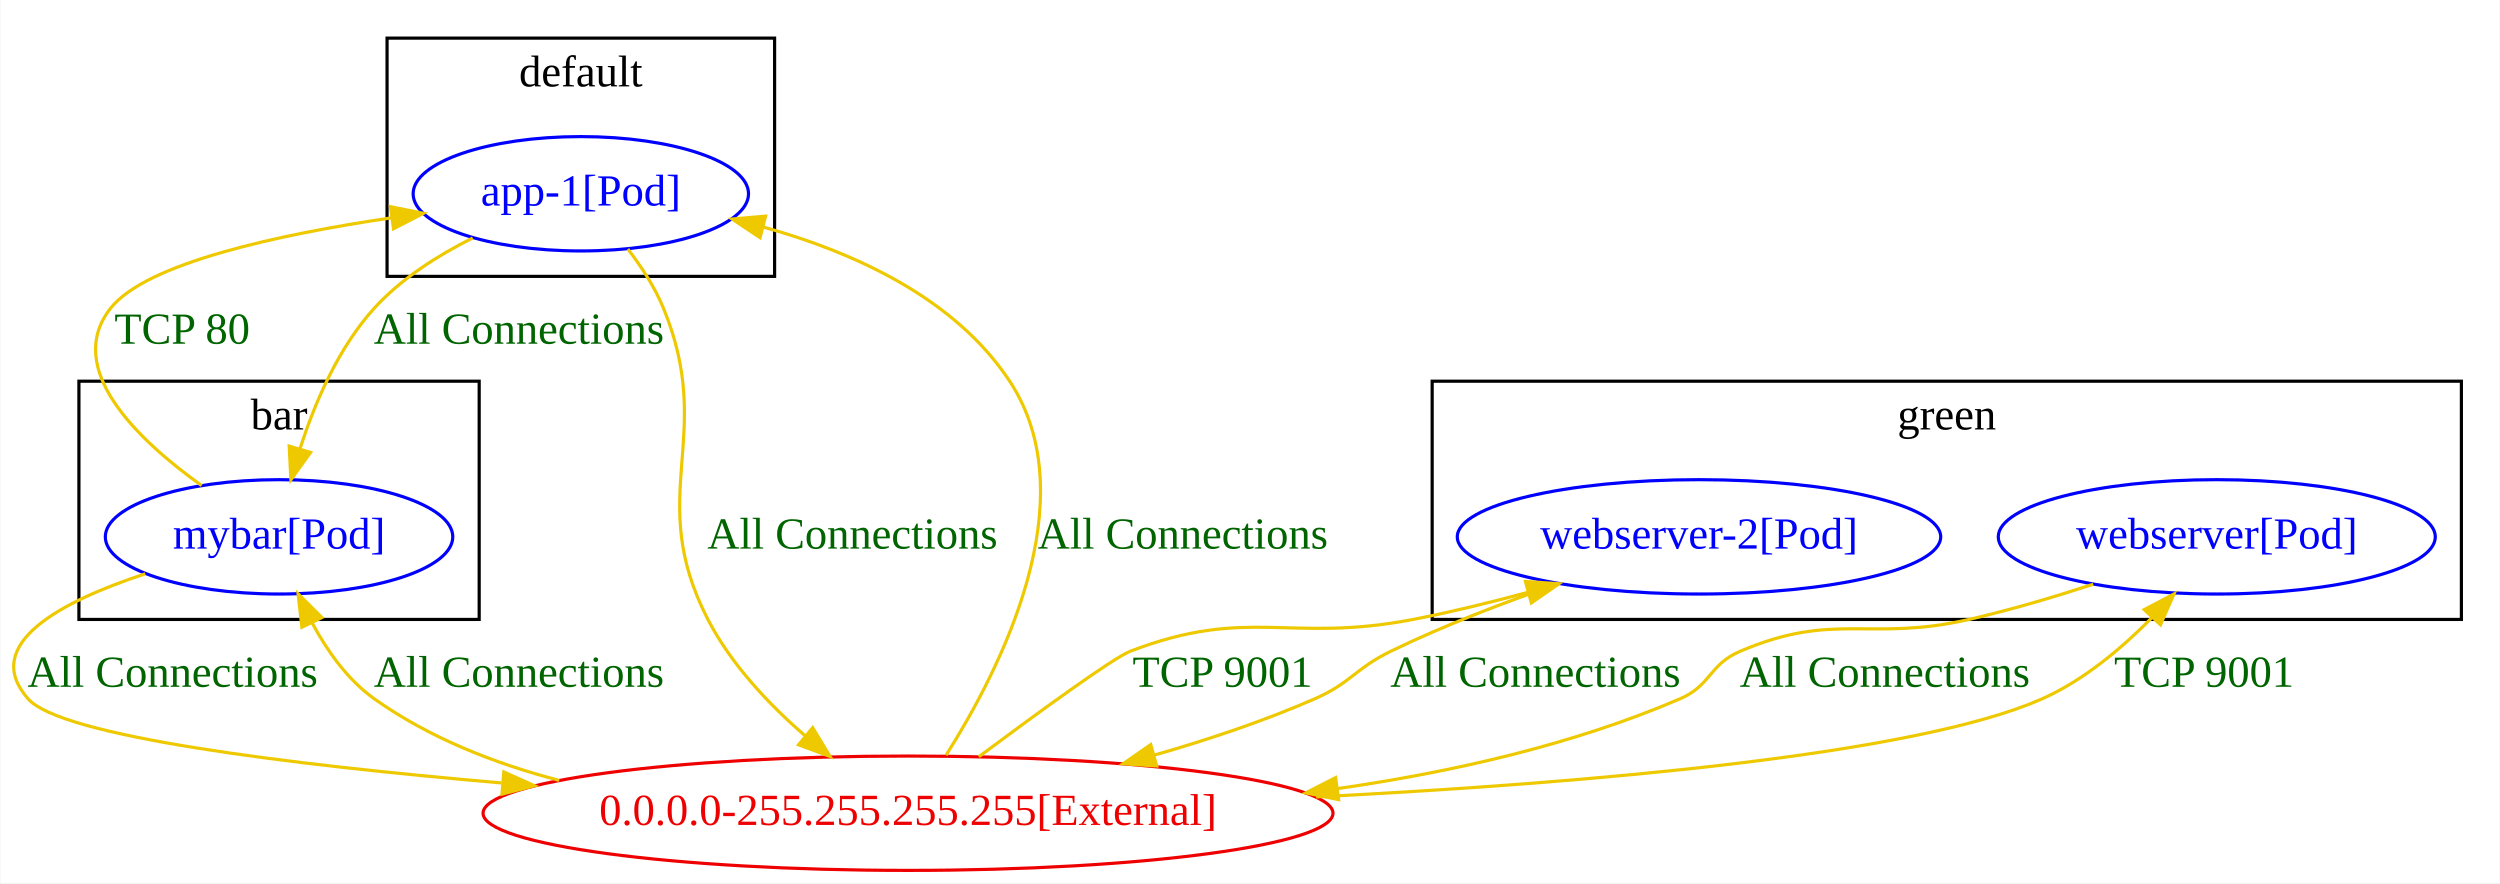
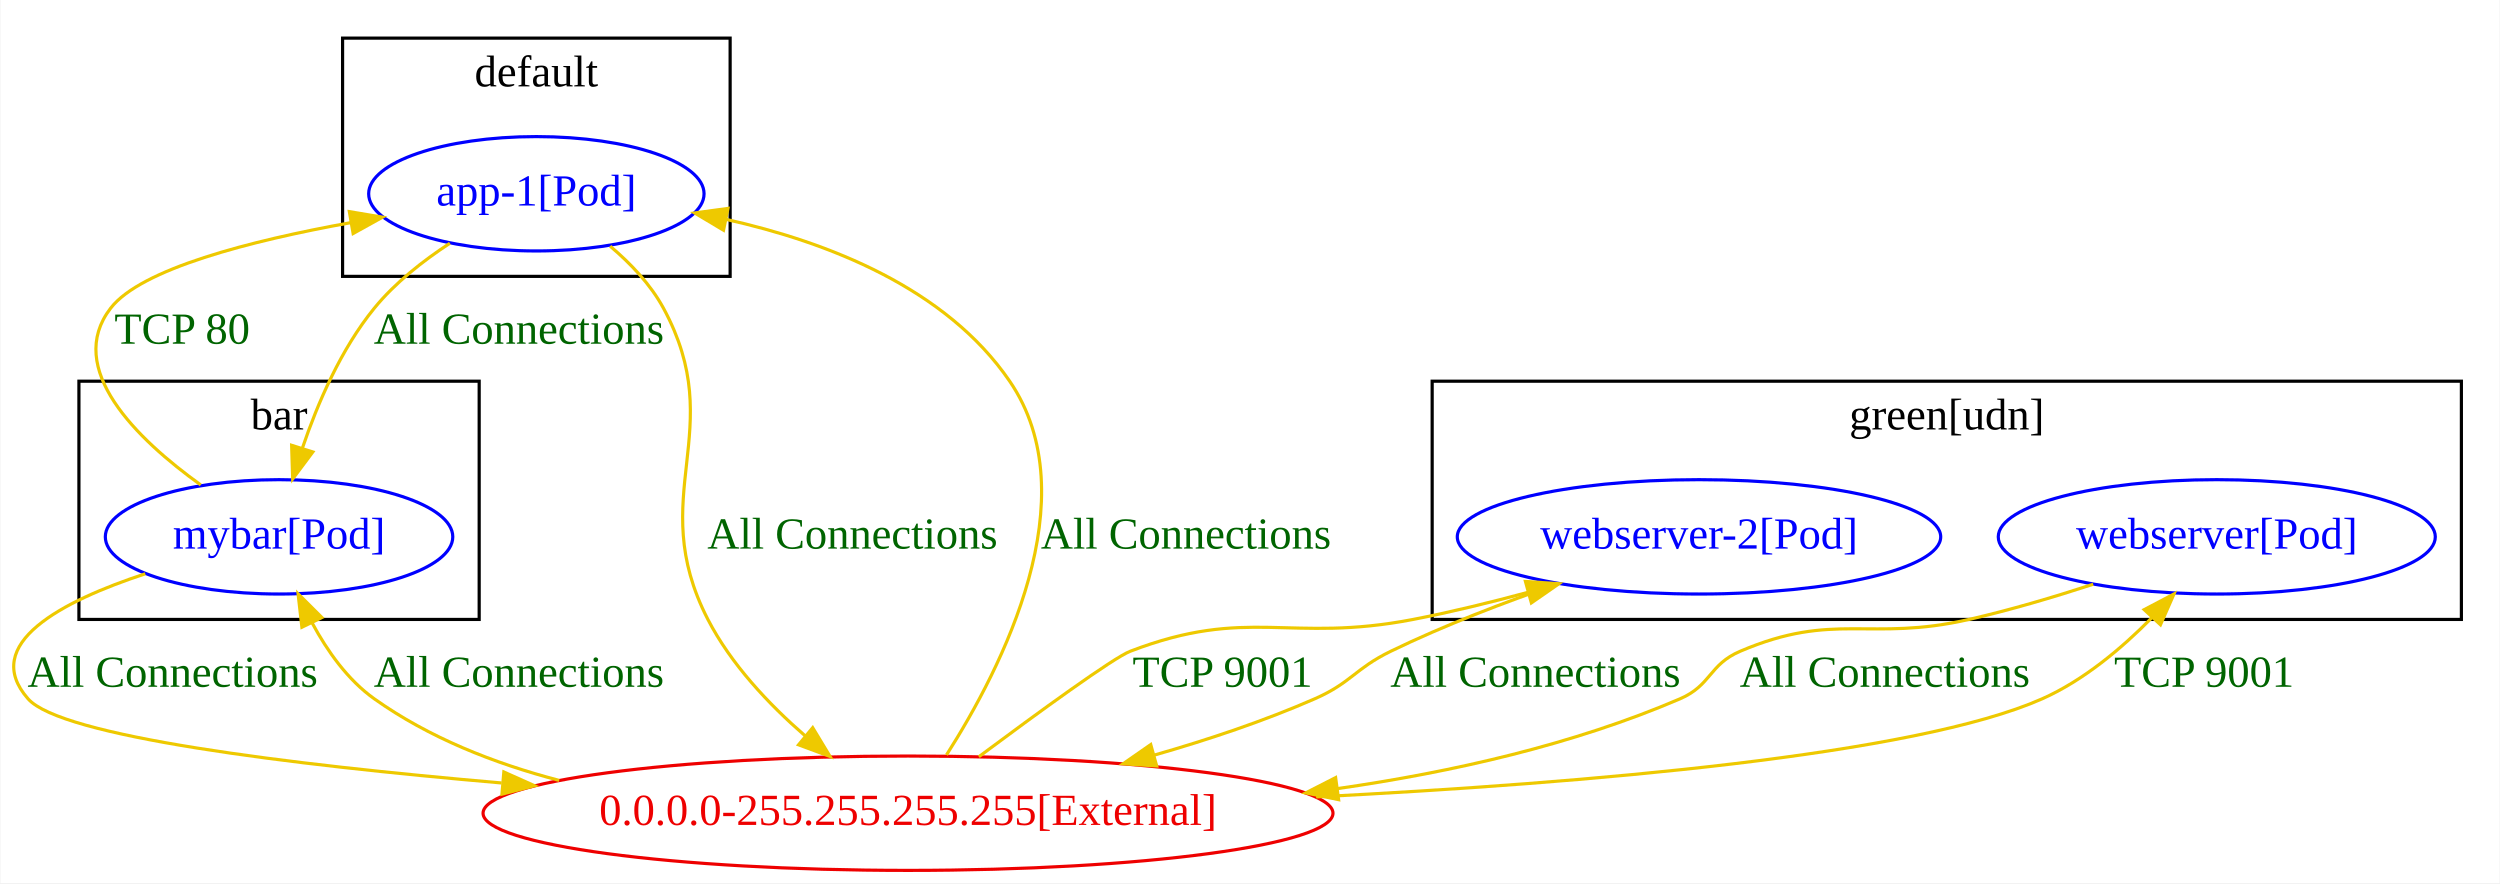
<svg xmlns="http://www.w3.org/2000/svg" width="787pt" height="278pt" viewBox="0.00 0.00 786.69 278.00">
  <g id="graph0" class="graph" transform="scale(1 1) rotate(0) translate(4 274)">
    <polygon fill="white" stroke="transparent" points="-4,4 -4,-274 782.69,-274 782.69,4 -4,4" />
+     <g id="clust2" class="cluster">
+       <polygon fill="none" stroke="black" points="103.69,-187 103.69,-262 225.69,-262 225.69,-187 103.69,-187" />
+       <text text-anchor="middle" x="164.69" y="-246.8" font-family="Times New Roman,serif" font-size="14.00">default</text>
+     </g>
    <g id="clust1" class="cluster">
      <polygon fill="none" stroke="black" points="20.69,-79 20.69,-154 146.69,-154 146.69,-79 20.69,-79" />
      <text text-anchor="middle" x="83.69" y="-138.8" font-family="Times New Roman,serif" font-size="14.00">bar</text>
    </g>
-     <g id="clust2" class="cluster">
-       <polygon fill="none" stroke="black" points="117.69,-187 117.69,-262 239.69,-262 239.69,-187 117.69,-187" />
-       <text text-anchor="middle" x="178.69" y="-246.8" font-family="Times New Roman,serif" font-size="14.00">default</text>
-     </g>
    <g id="clust3" class="cluster">
      <polygon fill="none" stroke="black" points="446.69,-79 446.69,-154 770.69,-154 770.69,-79 446.69,-79" />
-       <text text-anchor="middle" x="608.69" y="-138.8" font-family="Times New Roman,serif" font-size="14.00">green</text>
+       <text text-anchor="middle" x="608.69" y="-138.8" font-family="Times New Roman,serif" font-size="14.00">green[udn]</text>
    </g>
    <g id="node1" class="node">
      <ellipse fill="none" stroke="blue" cx="83.69" cy="-105" rx="54.69" ry="18" />
      <text text-anchor="middle" x="83.69" y="-101.3" font-family="Times New Roman,serif" font-size="14.00" fill="blue">mybar[Pod]</text>
    </g>
    <g id="node2" class="node">
-       <ellipse fill="none" stroke="blue" cx="178.69" cy="-213" rx="52.79" ry="18" />
-       <text text-anchor="middle" x="178.69" y="-209.3" font-family="Times New Roman,serif" font-size="14.00" fill="blue">app-1[Pod]</text>
+       <ellipse fill="none" stroke="blue" cx="164.69" cy="-213" rx="52.79" ry="18" />
+       <text text-anchor="middle" x="164.69" y="-209.3" font-family="Times New Roman,serif" font-size="14.00" fill="blue">app-1[Pod]</text>
    </g>
    <g id="edge6" class="edge">
-       <path fill="none" stroke="#eec900" d="M59.32,-121.14C39.04,-135.65 15.71,-158.06 30.69,-177 41.85,-191.1 83.03,-200.1 119.12,-205.44" />
-       <polygon fill="#eec900" stroke="#eec900" points="118.75,-208.93 129.14,-206.85 119.72,-201.99 118.75,-208.93" />
+       <path fill="none" stroke="#eec900" d="M59.04,-121.34C38.92,-135.8 16.03,-158.01 30.69,-177 40.24,-189.36 74.62,-198.19 106.16,-203.89" />
+       <polygon fill="#eec900" stroke="#eec900" points="105.82,-207.38 116.27,-205.63 107.01,-200.49 105.82,-207.38" />
      <text text-anchor="middle" x="53.19" y="-165.8" font-family="Times New Roman,serif" font-size="14.00" fill="darkgreen">TCP 80</text>
    </g>
    <g id="node5" class="node">
      <ellipse fill="none" stroke="#ee0000" cx="281.69" cy="-18" rx="133.78" ry="18" />
      <text text-anchor="middle" x="281.69" y="-14.3" font-family="Times New Roman,serif" font-size="14.00" fill="#ee0000">0.0.0.0-255.255.255.255[External]</text>
    </g>
    <g id="edge5" class="edge">
      <path fill="none" stroke="#eec900" d="M41.58,-93.37C15.43,-84.78 -10.55,-71.29 4.69,-54 15.1,-42.2 86.2,-33.36 153.75,-27.52" />
      <polygon fill="#eec900" stroke="#eec900" points="154.45,-30.98 164.12,-26.65 153.86,-24 154.45,-30.98" />
      <text text-anchor="middle" x="50.19" y="-57.8" font-family="Times New Roman,serif" font-size="14.00" fill="darkgreen">All Connections</text>
    </g>
    <g id="edge8" class="edge">
-       <path fill="none" stroke="#eec900" d="M144.64,-199.08C133.66,-193.6 122.15,-186.29 113.69,-177 102.39,-164.58 94.96,-147.26 90.32,-132.85" />
-       <polygon fill="#eec900" stroke="#eec900" points="93.6,-131.58 87.42,-122.97 86.88,-133.55 93.6,-131.58" />
+       <path fill="none" stroke="#eec900" d="M137.47,-197.43C129.02,-191.9 120.21,-184.99 113.69,-177 103.21,-164.15 95.85,-147.11 91.04,-132.94" />
+       <polygon fill="#eec900" stroke="#eec900" points="94.32,-131.72 87.98,-123.23 87.65,-133.82 94.32,-131.72" />
      <text text-anchor="middle" x="159.19" y="-165.8" font-family="Times New Roman,serif" font-size="14.00" fill="darkgreen">All Connections</text>
    </g>
    <g id="edge7" class="edge">
-       <path fill="none" stroke="#eec900" d="M193.5,-195.6C197.76,-190.05 201.99,-183.58 204.69,-177 221.44,-136.31 198.54,-118.11 218.69,-79 225.95,-64.93 237.82,-52.32 249.32,-42.34" />
+       <path fill="none" stroke="#eec900" d="M187.93,-196.5C194.34,-191.08 200.65,-184.46 204.69,-177 225.67,-138.32 198.54,-118.11 218.69,-79 225.95,-64.93 237.82,-52.32 249.32,-42.34" />
      <polygon fill="#eec900" stroke="#eec900" points="251.68,-44.93 257.15,-35.86 247.22,-39.53 251.68,-44.93" />
      <text text-anchor="middle" x="264.19" y="-101.3" font-family="Times New Roman,serif" font-size="14.00" fill="darkgreen">All Connections</text>
    </g>
    <g id="node3" class="node">
      <ellipse fill="none" stroke="blue" cx="530.69" cy="-105" rx="76.09" ry="18" />
      <text text-anchor="middle" x="530.69" y="-101.3" font-family="Times New Roman,serif" font-size="14.00" fill="blue">webserver-2[Pod]</text>
    </g>
    <g id="edge9" class="edge">
      <path fill="none" stroke="#eec900" d="M486.42,-90.24C469.59,-84.44 450.44,-77.14 433.69,-69 422.38,-63.5 421.22,-59.05 409.69,-54 393.82,-47.05 376.22,-41.16 359.28,-36.31" />
      <polygon fill="#eec900" stroke="#eec900" points="359.97,-32.87 349.4,-33.57 358.1,-39.61 359.97,-32.87" />
      <text text-anchor="middle" x="479.19" y="-57.8" font-family="Times New Roman,serif" font-size="14.00" fill="darkgreen">All Connections</text>
    </g>
    <g id="node4" class="node">
      <ellipse fill="none" stroke="blue" cx="693.69" cy="-105" rx="68.79" ry="18" />
      <text text-anchor="middle" x="693.69" y="-101.3" font-family="Times New Roman,serif" font-size="14.00" fill="blue">webserver[Pod]</text>
    </g>
    <g id="edge10" class="edge">
      <path fill="none" stroke="#eec900" d="M654.78,-90.08C642.41,-86.04 628.59,-81.94 615.69,-79 584.2,-71.82 573.41,-81.67 543.69,-69 533.8,-64.78 534.58,-58.25 524.69,-54 491.22,-39.62 453.02,-30.95 416.97,-25.76" />
      <polygon fill="#eec900" stroke="#eec900" points="417.24,-22.27 406.86,-24.39 416.3,-29.21 417.24,-22.27" />
      <text text-anchor="middle" x="589.19" y="-57.8" font-family="Times New Roman,serif" font-size="14.00" fill="darkgreen">All Connections</text>
    </g>
    <g id="edge1" class="edge">
      <path fill="none" stroke="#eec900" d="M171.87,-28.33C151.25,-33.71 130.82,-41.83 113.69,-54 105.33,-59.94 98.89,-69.02 94.16,-77.81" />
      <polygon fill="#eec900" stroke="#eec900" points="90.88,-76.55 89.68,-87.08 97.18,-79.6 90.88,-76.55" />
      <text text-anchor="middle" x="159.19" y="-57.8" font-family="Times New Roman,serif" font-size="14.00" fill="darkgreen">All Connections</text>
    </g>
    <g id="edge2" class="edge">
-       <path fill="none" stroke="#eec900" d="M293.65,-36.25C310.88,-63.44 338.08,-116.99 313.69,-154 296.43,-180.2 264.6,-194.61 236.17,-202.52" />
-       <polygon fill="#eec900" stroke="#eec900" points="235.11,-199.18 226.29,-205.05 236.85,-205.96 235.11,-199.18" />
-       <text text-anchor="middle" x="368.19" y="-101.3" font-family="Times New Roman,serif" font-size="14.00" fill="darkgreen">All Connections</text>
+       <path fill="none" stroke="#eec900" d="M293.8,-36.35C311.24,-63.68 338.71,-117.42 313.69,-154 293.67,-183.28 256.52,-197.78 224.32,-204.96" />
+       <polygon fill="#eec900" stroke="#eec900" points="223.61,-201.53 214.51,-206.96 225.01,-208.39 223.61,-201.53" />
+       <text text-anchor="middle" x="369.19" y="-101.3" font-family="Times New Roman,serif" font-size="14.00" fill="darkgreen">All Connections</text>
    </g>
    <g id="edge3" class="edge">
      <path fill="none" stroke="#eec900" d="M303.98,-35.78C322.4,-49.49 346.36,-66.96 351.69,-69 388.86,-83.25 401.62,-71.43 440.69,-79 452.51,-81.29 465.04,-84.35 476.88,-87.55" />
      <polygon fill="#eec900" stroke="#eec900" points="476.05,-90.95 486.62,-90.25 477.92,-84.21 476.05,-90.95" />
      <text text-anchor="middle" x="380.69" y="-57.8" font-family="Times New Roman,serif" font-size="14.00" fill="darkgreen">TCP 9001</text>
    </g>
    <g id="edge4" class="edge">
      <path fill="none" stroke="#eec900" d="M410.17,-23.13C495.45,-27.47 598.78,-36.28 638.69,-54 651.72,-59.78 663.75,-69.89 673.21,-79.5" />
      <polygon fill="#eec900" stroke="#eec900" points="670.84,-82.09 680.22,-87.02 675.96,-77.32 670.84,-82.09" />
      <text text-anchor="middle" x="689.69" y="-57.8" font-family="Times New Roman,serif" font-size="14.00" fill="darkgreen">TCP 9001</text>
    </g>
  </g>
</svg>
